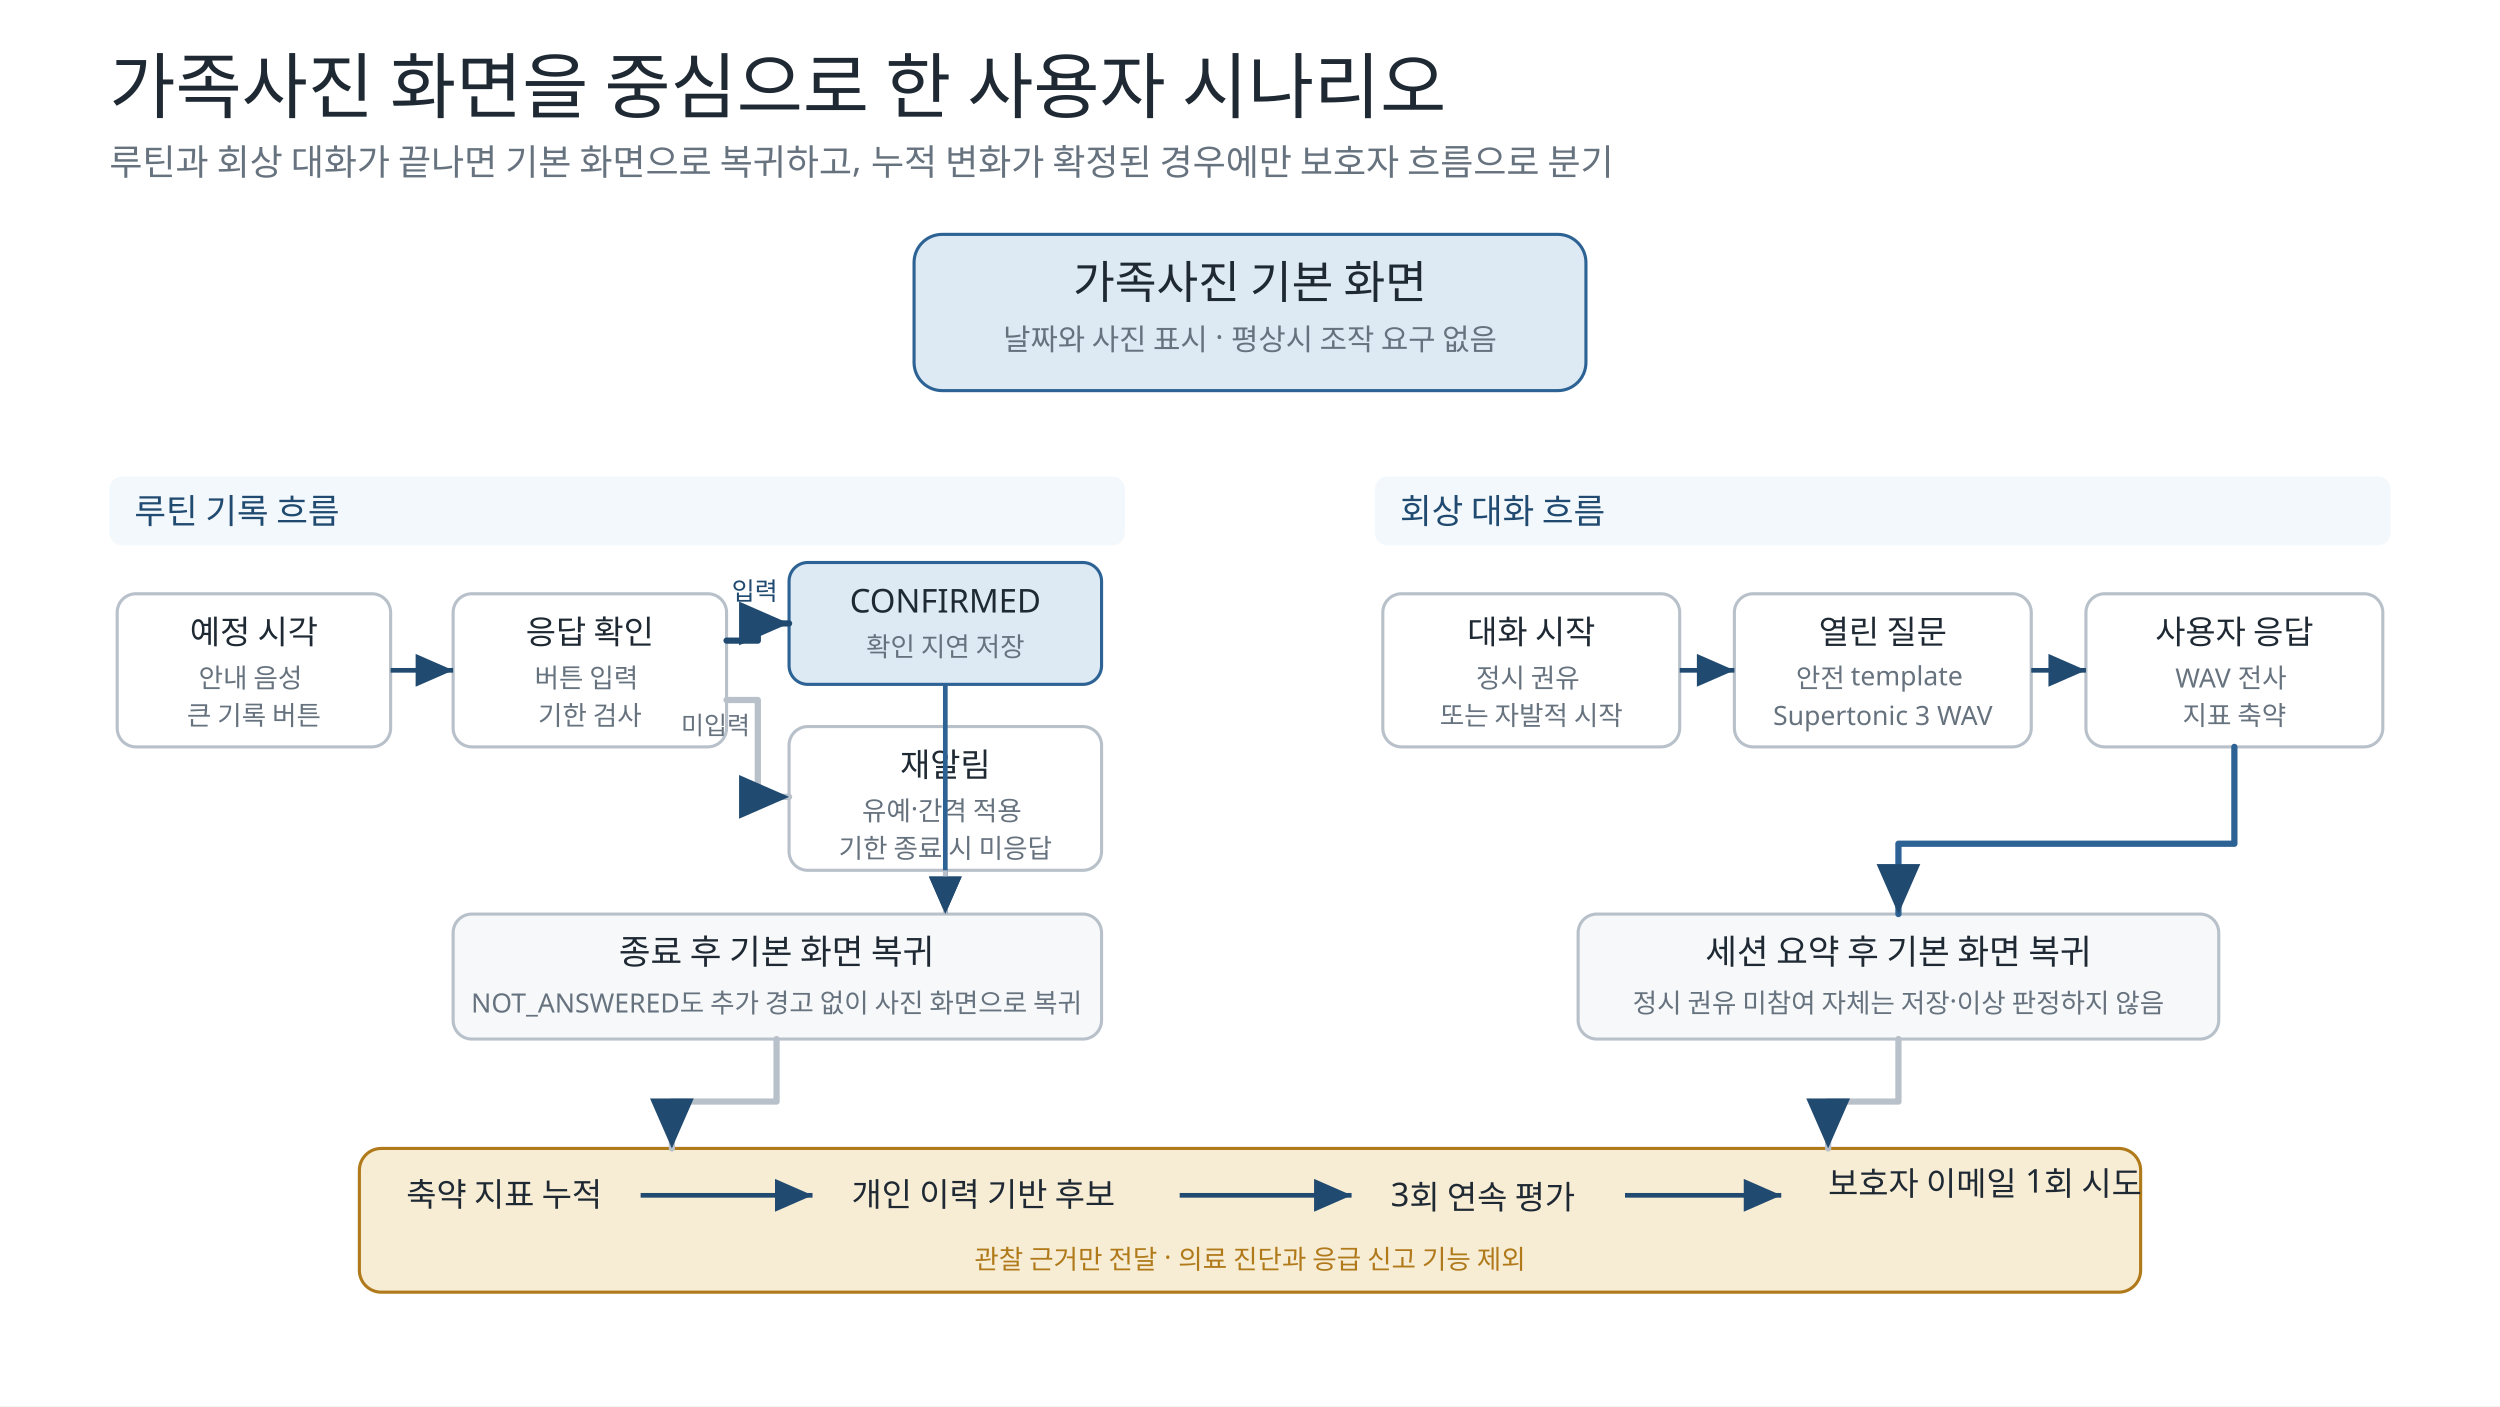
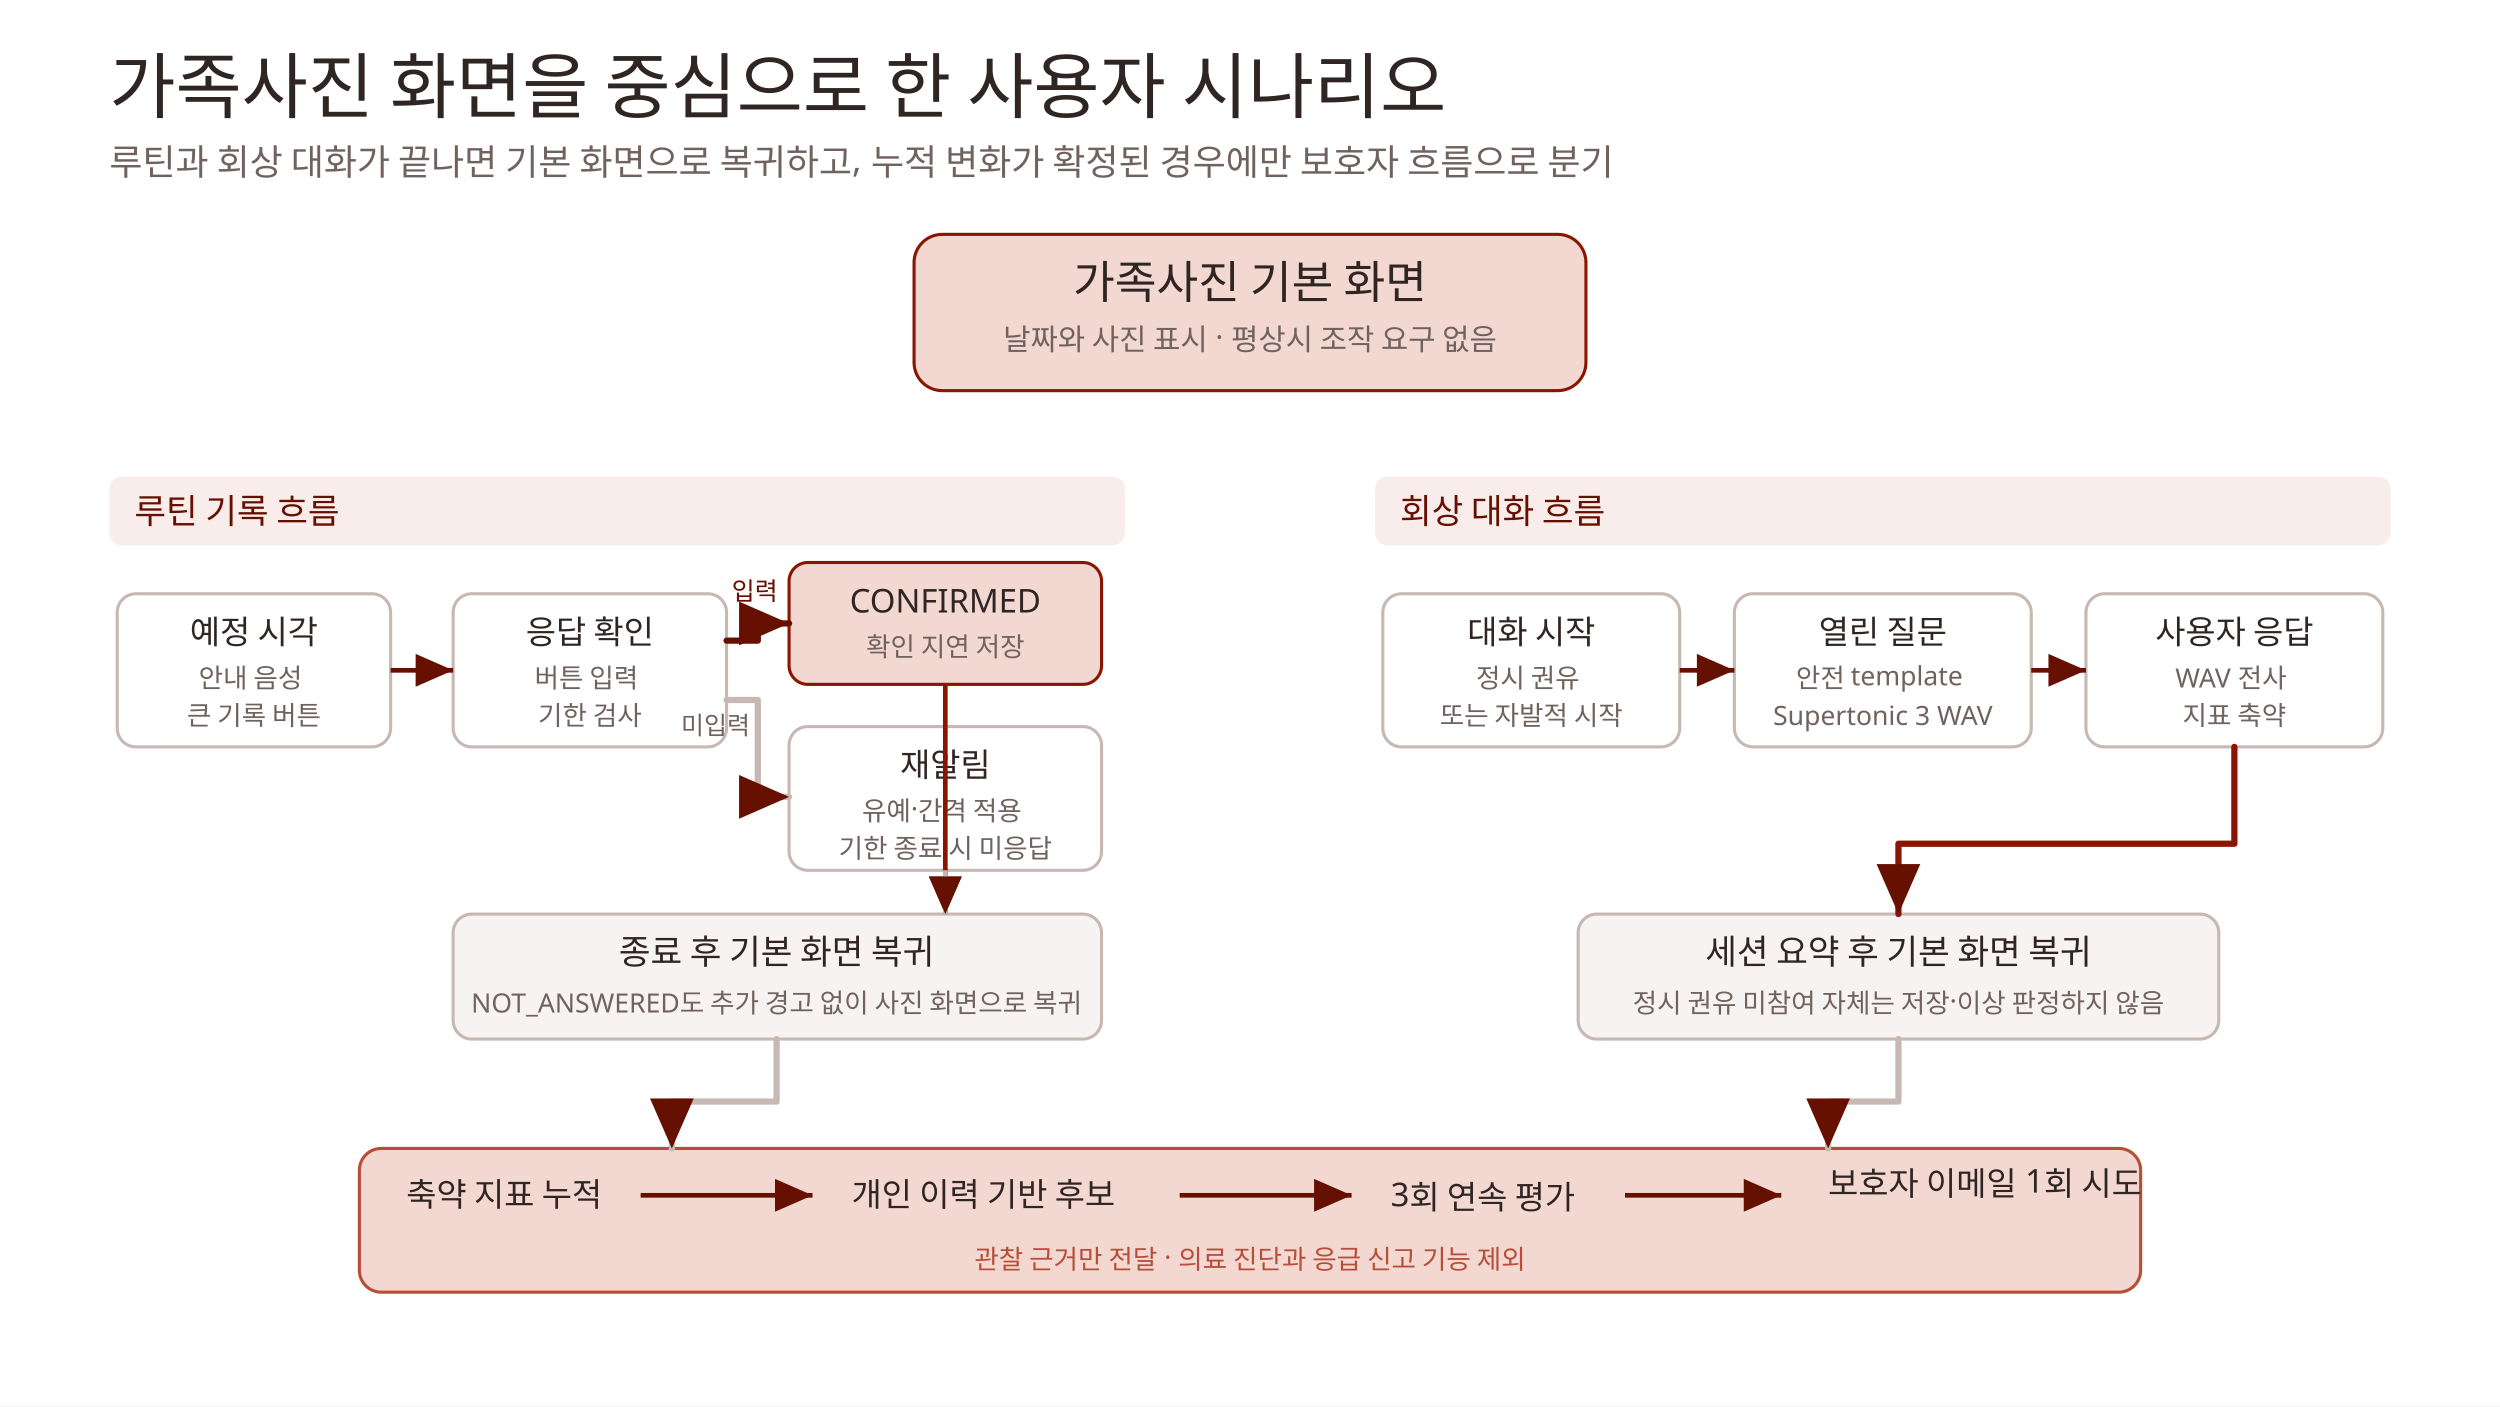
<svg xmlns="http://www.w3.org/2000/svg" width="1600" height="900" viewBox="0 0 1600 900">
  <defs>
    <marker id="arrow" markerWidth="10" markerHeight="10" refX="8" refY="3.5" orient="auto" markerUnits="strokeWidth">
-       <path d="M0,0 L0,7 L8,3.5 z" fill="#214A70" />
+       <path d="M0,0 L0,7 L8,3.5 z" fill="#651000" />
    </marker>
  </defs>
  <rect width="1600" height="900" fill="#FFFFFF" />
-   <text x="70" y="72" fill="#1F2933" font-family="Apple SD Gothic Neo, Arial Unicode MS, sans-serif" font-size="46" font-weight="500" text-anchor="start" letter-spacing="0">가족사진 화면을 중심으로 한 사용자 시나리오</text>
-   <text x="70" y="112" fill="#66727E" font-family="Apple SD Gothic Neo, Arial Unicode MS, sans-serif" font-size="23" font-weight="400" text-anchor="start" letter-spacing="0">루틴과 회상 대화가 끝나면 기본 화면으로 복귀하고, 누적 변화가 확정된 경우에만 보호자 흐름으로 분기</text>
-   <rect x="585" y="150" width="430" height="100" rx="18" fill="#DDEAF4" stroke="#2D6294" stroke-width="2" />
-   <text x="800" y="191" fill="#1F2933" font-family="Apple SD Gothic Neo, Arial Unicode MS, sans-serif" font-size="29" font-weight="500" text-anchor="middle" letter-spacing="0">가족사진 기본 화면</text>
-   <text x="800" y="224" fill="#66727E" font-family="Apple SD Gothic Neo, Arial Unicode MS, sans-serif" font-size="19" font-weight="400" text-anchor="middle" letter-spacing="0">날짜와 사진 표시 · 평상시 조작 요구 없음</text>
-   <rect x="70" y="305" width="650" height="44" rx="8" fill="#F3F8FC" stroke="none" stroke-width="0" />
-   <text x="86" y="335" fill="#214A70" font-family="Apple SD Gothic Neo, Arial Unicode MS, sans-serif" font-size="22" font-weight="500" text-anchor="start" letter-spacing="0">루틴 기록 흐름</text>
-   <rect x="880" y="305" width="650" height="44" rx="8" fill="#F3F8FC" stroke="none" stroke-width="0" />
-   <text x="896" y="335" fill="#214A70" font-family="Apple SD Gothic Neo, Arial Unicode MS, sans-serif" font-size="22" font-weight="500" text-anchor="start" letter-spacing="0">회상 대화 흐름</text>
-   <rect x="75" y="380" width="175" height="98" rx="12" fill="#FFFFFF" stroke="#B8C1CA" stroke-width="2" />
-   <text x="162.5" y="412" fill="#1F2933" font-family="Apple SD Gothic Neo, Arial Unicode MS, sans-serif" font-size="21" font-weight="500" text-anchor="middle" letter-spacing="0">예정 시각</text>
-   <text x="162.5" y="440" fill="#66727E" font-family="Apple SD Gothic Neo, Arial Unicode MS, sans-serif" font-size="17" font-weight="400" text-anchor="middle">
+   <text x="70" y="72" fill="#2F2523" font-family="Apple SD Gothic Neo, Arial Unicode MS, sans-serif" font-size="46" font-weight="500" text-anchor="start" letter-spacing="0">가족사진 화면을 중심으로 한 사용자 시나리오</text>
+   <text x="70" y="112" fill="#6F625F" font-family="Apple SD Gothic Neo, Arial Unicode MS, sans-serif" font-size="23" font-weight="400" text-anchor="start" letter-spacing="0">루틴과 회상 대화가 끝나면 기본 화면으로 복귀하고, 누적 변화가 확정된 경우에만 보호자 흐름으로 분기</text>
+   <rect x="585" y="150" width="430" height="100" rx="18" fill="#F3D7D1" stroke="#8A1601" stroke-width="2" />
+   <text x="800" y="191" fill="#2F2523" font-family="Apple SD Gothic Neo, Arial Unicode MS, sans-serif" font-size="29" font-weight="500" text-anchor="middle" letter-spacing="0">가족사진 기본 화면</text>
+   <text x="800" y="224" fill="#6F625F" font-family="Apple SD Gothic Neo, Arial Unicode MS, sans-serif" font-size="19" font-weight="400" text-anchor="middle" letter-spacing="0">날짜와 사진 표시 · 평상시 조작 요구 없음</text>
+   <rect x="70" y="305" width="650" height="44" rx="8" fill="#F8EDEA" stroke="none" stroke-width="0" />
+   <text x="86" y="335" fill="#651000" font-family="Apple SD Gothic Neo, Arial Unicode MS, sans-serif" font-size="22" font-weight="500" text-anchor="start" letter-spacing="0">루틴 기록 흐름</text>
+   <rect x="880" y="305" width="650" height="44" rx="8" fill="#F8EDEA" stroke="none" stroke-width="0" />
+   <text x="896" y="335" fill="#651000" font-family="Apple SD Gothic Neo, Arial Unicode MS, sans-serif" font-size="22" font-weight="500" text-anchor="start" letter-spacing="0">회상 대화 흐름</text>
+   <rect x="75" y="380" width="175" height="98" rx="12" fill="#FFFFFF" stroke="#C8B8B4" stroke-width="2" />
+   <text x="162.5" y="412" fill="#2F2523" font-family="Apple SD Gothic Neo, Arial Unicode MS, sans-serif" font-size="21" font-weight="500" text-anchor="middle" letter-spacing="0">예정 시각</text>
+   <text x="162.5" y="440" fill="#6F625F" font-family="Apple SD Gothic Neo, Arial Unicode MS, sans-serif" font-size="17" font-weight="400" text-anchor="middle">
    <tspan x="162.5" dy="0">안내 음성</tspan>
    <tspan x="162.5" dy="24">큰 기록 버튼</tspan>
  </text>
-   <rect x="290" y="380" width="175" height="98" rx="12" fill="#FFFFFF" stroke="#B8C1CA" stroke-width="2" />
-   <text x="377.5" y="412" fill="#1F2933" font-family="Apple SD Gothic Neo, Arial Unicode MS, sans-serif" font-size="21" font-weight="500" text-anchor="middle" letter-spacing="0">응답 확인</text>
-   <text x="377.5" y="440" fill="#66727E" font-family="Apple SD Gothic Neo, Arial Unicode MS, sans-serif" font-size="17" font-weight="400" text-anchor="middle">
+   <rect x="290" y="380" width="175" height="98" rx="12" fill="#FFFFFF" stroke="#C8B8B4" stroke-width="2" />
+   <text x="377.5" y="412" fill="#2F2523" font-family="Apple SD Gothic Neo, Arial Unicode MS, sans-serif" font-size="21" font-weight="500" text-anchor="middle" letter-spacing="0">응답 확인</text>
+   <text x="377.5" y="440" fill="#6F625F" font-family="Apple SD Gothic Neo, Arial Unicode MS, sans-serif" font-size="17" font-weight="400" text-anchor="middle">
    <tspan x="377.5" dy="0">버튼 입력</tspan>
    <tspan x="377.5" dy="24">기한 검사</tspan>
  </text>
-   <rect x="505" y="360" width="200" height="78" rx="12" fill="#DDEAF4" stroke="#2D6294" stroke-width="2" />
-   <text x="605" y="392" fill="#1F2933" font-family="Apple SD Gothic Neo, Arial Unicode MS, sans-serif" font-size="21" font-weight="500" text-anchor="middle" letter-spacing="0">CONFIRMED</text>
-   <text x="605" y="420" fill="#66727E" font-family="Apple SD Gothic Neo, Arial Unicode MS, sans-serif" font-size="17" font-weight="400" text-anchor="middle">
+   <rect x="505" y="360" width="200" height="78" rx="12" fill="#F3D7D1" stroke="#8A1601" stroke-width="2" />
+   <text x="605" y="392" fill="#2F2523" font-family="Apple SD Gothic Neo, Arial Unicode MS, sans-serif" font-size="21" font-weight="500" text-anchor="middle" letter-spacing="0">CONFIRMED</text>
+   <text x="605" y="420" fill="#6F625F" font-family="Apple SD Gothic Neo, Arial Unicode MS, sans-serif" font-size="17" font-weight="400" text-anchor="middle">
    <tspan x="605" dy="0">확인 지연 저장</tspan>
  </text>
-   <rect x="505" y="465" width="200" height="92" rx="12" fill="#FFFFFF" stroke="#B8C1CA" stroke-width="2" />
-   <text x="605" y="497" fill="#1F2933" font-family="Apple SD Gothic Neo, Arial Unicode MS, sans-serif" font-size="21" font-weight="500" text-anchor="middle" letter-spacing="0">재알림</text>
-   <text x="605" y="525" fill="#66727E" font-family="Apple SD Gothic Neo, Arial Unicode MS, sans-serif" font-size="17" font-weight="400" text-anchor="middle">
+   <rect x="505" y="465" width="200" height="92" rx="12" fill="#FFFFFF" stroke="#C8B8B4" stroke-width="2" />
+   <text x="605" y="497" fill="#2F2523" font-family="Apple SD Gothic Neo, Arial Unicode MS, sans-serif" font-size="21" font-weight="500" text-anchor="middle" letter-spacing="0">재알림</text>
+   <text x="605" y="525" fill="#6F625F" font-family="Apple SD Gothic Neo, Arial Unicode MS, sans-serif" font-size="17" font-weight="400" text-anchor="middle">
    <tspan x="605" dy="0">유예·간격 적용</tspan>
    <tspan x="605" dy="24">기한 종료 시 미응답</tspan>
  </text>
-   <line x1="250" y1="429" x2="290" y2="429" stroke="#214A70" stroke-width="3" marker-end="url(#arrow)" />
-   <polyline points="465,410 485,410 485,399 505,399" fill="none" stroke="#214A70" stroke-width="4" stroke-linejoin="round" stroke-linecap="round" marker-end="url(#arrow)" />
-   <text x="483" y="384" fill="#214A70" font-family="Apple SD Gothic Neo, Arial Unicode MS, sans-serif" font-size="16" font-weight="400" text-anchor="middle" letter-spacing="0">입력</text>
-   <polyline points="465,448 485,448 485,510 505,510" fill="none" stroke="#B8C1CA" stroke-width="4" stroke-linejoin="round" stroke-linecap="round" marker-end="url(#arrow)" />
-   <text x="480" y="470" fill="#66727E" font-family="Apple SD Gothic Neo, Arial Unicode MS, sans-serif" font-size="16" font-weight="400" text-anchor="end" letter-spacing="0">미입력</text>
-   <rect x="290" y="585" width="415" height="80" rx="12" fill="#F6F8FA" stroke="#B8C1CA" stroke-width="2" />
-   <text x="497" y="617" fill="#1F2933" font-family="Apple SD Gothic Neo, Arial Unicode MS, sans-serif" font-size="22" font-weight="400" text-anchor="middle" letter-spacing="0">종료 후 기본 화면 복귀</text>
-   <text x="497" y="648" fill="#66727E" font-family="Apple SD Gothic Neo, Arial Unicode MS, sans-serif" font-size="17" font-weight="400" text-anchor="middle" letter-spacing="0">NOT_ANSWERED도 추가 경고 없이 사진 화면으로 복귀</text>
-   <line x1="605" y1="438" x2="605" y2="585" stroke="#2D6294" stroke-width="3" marker-end="url(#arrow)" />
-   <line x1="605" y1="557" x2="605" y2="585" stroke="#B8C1CA" stroke-width="3" marker-end="url(#arrow)" />
-   <rect x="885" y="380" width="190" height="98" rx="12" fill="#FFFFFF" stroke="#B8C1CA" stroke-width="2" />
-   <text x="980" y="412" fill="#1F2933" font-family="Apple SD Gothic Neo, Arial Unicode MS, sans-serif" font-size="21" font-weight="500" text-anchor="middle" letter-spacing="0">대화 시작</text>
-   <text x="980" y="440" fill="#66727E" font-family="Apple SD Gothic Neo, Arial Unicode MS, sans-serif" font-size="17" font-weight="400" text-anchor="middle">
+   <line x1="250" y1="429" x2="290" y2="429" stroke="#651000" stroke-width="3" marker-end="url(#arrow)" />
+   <polyline points="465,410 485,410 485,399 505,399" fill="none" stroke="#651000" stroke-width="4" stroke-linejoin="round" stroke-linecap="round" marker-end="url(#arrow)" />
+   <text x="483" y="384" fill="#651000" font-family="Apple SD Gothic Neo, Arial Unicode MS, sans-serif" font-size="16" font-weight="400" text-anchor="middle" letter-spacing="0">입력</text>
+   <polyline points="465,448 485,448 485,510 505,510" fill="none" stroke="#C8B8B4" stroke-width="4" stroke-linejoin="round" stroke-linecap="round" marker-end="url(#arrow)" />
+   <text x="480" y="470" fill="#6F625F" font-family="Apple SD Gothic Neo, Arial Unicode MS, sans-serif" font-size="16" font-weight="400" text-anchor="end" letter-spacing="0">미입력</text>
+   <rect x="290" y="585" width="415" height="80" rx="12" fill="#F6F3F2" stroke="#C8B8B4" stroke-width="2" />
+   <text x="497" y="617" fill="#2F2523" font-family="Apple SD Gothic Neo, Arial Unicode MS, sans-serif" font-size="22" font-weight="400" text-anchor="middle" letter-spacing="0">종료 후 기본 화면 복귀</text>
+   <text x="497" y="648" fill="#6F625F" font-family="Apple SD Gothic Neo, Arial Unicode MS, sans-serif" font-size="17" font-weight="400" text-anchor="middle" letter-spacing="0">NOT_ANSWERED도 추가 경고 없이 사진 화면으로 복귀</text>
+   <line x1="605" y1="438" x2="605" y2="585" stroke="#8A1601" stroke-width="3" marker-end="url(#arrow)" />
+   <line x1="605" y1="557" x2="605" y2="585" stroke="#C8B8B4" stroke-width="3" marker-end="url(#arrow)" />
+   <rect x="885" y="380" width="190" height="98" rx="12" fill="#FFFFFF" stroke="#C8B8B4" stroke-width="2" />
+   <text x="980" y="412" fill="#2F2523" font-family="Apple SD Gothic Neo, Arial Unicode MS, sans-serif" font-size="21" font-weight="500" text-anchor="middle" letter-spacing="0">대화 시작</text>
+   <text x="980" y="440" fill="#6F625F" font-family="Apple SD Gothic Neo, Arial Unicode MS, sans-serif" font-size="17" font-weight="400" text-anchor="middle">
    <tspan x="980" dy="0">정시 권유</tspan>
    <tspan x="980" dy="24">또는 자발적 시작</tspan>
  </text>
-   <rect x="1110" y="380" width="190" height="98" rx="12" fill="#FFFFFF" stroke="#B8C1CA" stroke-width="2" />
-   <text x="1205" y="412" fill="#1F2933" font-family="Apple SD Gothic Neo, Arial Unicode MS, sans-serif" font-size="21" font-weight="500" text-anchor="middle" letter-spacing="0">열린 질문</text>
-   <text x="1205" y="440" fill="#66727E" font-family="Apple SD Gothic Neo, Arial Unicode MS, sans-serif" font-size="17" font-weight="400" text-anchor="middle">
+   <rect x="1110" y="380" width="190" height="98" rx="12" fill="#FFFFFF" stroke="#C8B8B4" stroke-width="2" />
+   <text x="1205" y="412" fill="#2F2523" font-family="Apple SD Gothic Neo, Arial Unicode MS, sans-serif" font-size="21" font-weight="500" text-anchor="middle" letter-spacing="0">열린 질문</text>
+   <text x="1205" y="440" fill="#6F625F" font-family="Apple SD Gothic Neo, Arial Unicode MS, sans-serif" font-size="17" font-weight="400" text-anchor="middle">
    <tspan x="1205" dy="0">안전 template</tspan>
    <tspan x="1205" dy="24">Supertonic 3 WAV</tspan>
  </text>
-   <rect x="1335" y="380" width="190" height="98" rx="12" fill="#FFFFFF" stroke="#B8C1CA" stroke-width="2" />
-   <text x="1430" y="412" fill="#1F2933" font-family="Apple SD Gothic Neo, Arial Unicode MS, sans-serif" font-size="21" font-weight="500" text-anchor="middle" letter-spacing="0">사용자 응답</text>
-   <text x="1430" y="440" fill="#66727E" font-family="Apple SD Gothic Neo, Arial Unicode MS, sans-serif" font-size="17" font-weight="400" text-anchor="middle">
+   <rect x="1335" y="380" width="190" height="98" rx="12" fill="#FFFFFF" stroke="#C8B8B4" stroke-width="2" />
+   <text x="1430" y="412" fill="#2F2523" font-family="Apple SD Gothic Neo, Arial Unicode MS, sans-serif" font-size="21" font-weight="500" text-anchor="middle" letter-spacing="0">사용자 응답</text>
+   <text x="1430" y="440" fill="#6F625F" font-family="Apple SD Gothic Neo, Arial Unicode MS, sans-serif" font-size="17" font-weight="400" text-anchor="middle">
    <tspan x="1430" dy="0">WAV 전사</tspan>
    <tspan x="1430" dy="24">지표 축약</tspan>
  </text>
-   <line x1="1075" y1="429" x2="1110" y2="429" stroke="#214A70" stroke-width="3" marker-end="url(#arrow)" />
-   <line x1="1300" y1="429" x2="1335" y2="429" stroke="#214A70" stroke-width="3" marker-end="url(#arrow)" />
-   <rect x="1010" y="585" width="410" height="80" rx="12" fill="#F6F8FA" stroke="#B8C1CA" stroke-width="2" />
-   <text x="1215" y="617" fill="#1F2933" font-family="Apple SD Gothic Neo, Arial Unicode MS, sans-serif" font-size="22" font-weight="400" text-anchor="middle" letter-spacing="0">세션 요약 후 기본 화면 복귀</text>
-   <text x="1215" y="648" fill="#66727E" font-family="Apple SD Gothic Neo, Arial Unicode MS, sans-serif" font-size="17" font-weight="400" text-anchor="middle" letter-spacing="0">정시 권유 미참여 자체는 저장·이상 판정하지 않음</text>
-   <polyline points="1430,478 1430,540 1215,540 1215,585" fill="none" stroke="#2D6294" stroke-width="4" stroke-linejoin="round" stroke-linecap="round" marker-end="url(#arrow)" />
-   <rect x="230" y="735" width="1140" height="92" rx="14" fill="#F7ECD4" stroke="#B07A1B" stroke-width="2" />
-   <text x="260" y="772" fill="#1F2933" font-family="Apple SD Gothic Neo, Arial Unicode MS, sans-serif" font-size="21" font-weight="400" text-anchor="start" letter-spacing="0">축약 지표 누적</text>
-   <line x1="410" y1="765" x2="520" y2="765" stroke="#214A70" stroke-width="3" marker-end="url(#arrow)" />
-   <text x="545" y="772" fill="#1F2933" font-family="Apple SD Gothic Neo, Arial Unicode MS, sans-serif" font-size="21" font-weight="400" text-anchor="start" letter-spacing="0">개인 이력 기반 후보</text>
-   <line x1="755" y1="765" x2="865" y2="765" stroke="#214A70" stroke-width="3" marker-end="url(#arrow)" />
-   <text x="890" y="772" fill="#1F2933" font-family="Apple SD Gothic Neo, Arial Unicode MS, sans-serif" font-size="21" font-weight="400" text-anchor="start" letter-spacing="0">3회 연속 평가</text>
-   <line x1="1040" y1="765" x2="1140" y2="765" stroke="#214A70" stroke-width="3" marker-end="url(#arrow)" />
-   <text x="1170" y="765" fill="#1F2933" font-family="Apple SD Gothic Neo, Arial Unicode MS, sans-serif" font-size="21" font-weight="400" text-anchor="start" letter-spacing="0">보호자 이메일 1회 시도</text>
-   <text x="800" y="812" fill="#B07A1B" font-family="Apple SD Gothic Neo, Arial Unicode MS, sans-serif" font-size="17" font-weight="400" text-anchor="middle" letter-spacing="0">관찰 근거만 전달 · 의료 진단과 응급 신고 기능 제외</text>
-   <polyline points="497,665 497,705 430,705 430,735" fill="none" stroke="#B8C1CA" stroke-width="4" stroke-linejoin="round" stroke-linecap="round" marker-end="url(#arrow)" />
-   <polyline points="1215,665 1215,705 1170,705 1170,735" fill="none" stroke="#B8C1CA" stroke-width="4" stroke-linejoin="round" stroke-linecap="round" marker-end="url(#arrow)" />
+   <line x1="1075" y1="429" x2="1110" y2="429" stroke="#651000" stroke-width="3" marker-end="url(#arrow)" />
+   <line x1="1300" y1="429" x2="1335" y2="429" stroke="#651000" stroke-width="3" marker-end="url(#arrow)" />
+   <rect x="1010" y="585" width="410" height="80" rx="12" fill="#F6F3F2" stroke="#C8B8B4" stroke-width="2" />
+   <text x="1215" y="617" fill="#2F2523" font-family="Apple SD Gothic Neo, Arial Unicode MS, sans-serif" font-size="22" font-weight="400" text-anchor="middle" letter-spacing="0">세션 요약 후 기본 화면 복귀</text>
+   <text x="1215" y="648" fill="#6F625F" font-family="Apple SD Gothic Neo, Arial Unicode MS, sans-serif" font-size="17" font-weight="400" text-anchor="middle" letter-spacing="0">정시 권유 미참여 자체는 저장·이상 판정하지 않음</text>
+   <polyline points="1430,478 1430,540 1215,540 1215,585" fill="none" stroke="#8A1601" stroke-width="4" stroke-linejoin="round" stroke-linecap="round" marker-end="url(#arrow)" />
+   <rect x="230" y="735" width="1140" height="92" rx="14" fill="#F3D7D1" stroke="#B64E38" stroke-width="2" />
+   <text x="260" y="772" fill="#2F2523" font-family="Apple SD Gothic Neo, Arial Unicode MS, sans-serif" font-size="21" font-weight="400" text-anchor="start" letter-spacing="0">축약 지표 누적</text>
+   <line x1="410" y1="765" x2="520" y2="765" stroke="#651000" stroke-width="3" marker-end="url(#arrow)" />
+   <text x="545" y="772" fill="#2F2523" font-family="Apple SD Gothic Neo, Arial Unicode MS, sans-serif" font-size="21" font-weight="400" text-anchor="start" letter-spacing="0">개인 이력 기반 후보</text>
+   <line x1="755" y1="765" x2="865" y2="765" stroke="#651000" stroke-width="3" marker-end="url(#arrow)" />
+   <text x="890" y="772" fill="#2F2523" font-family="Apple SD Gothic Neo, Arial Unicode MS, sans-serif" font-size="21" font-weight="400" text-anchor="start" letter-spacing="0">3회 연속 평가</text>
+   <line x1="1040" y1="765" x2="1140" y2="765" stroke="#651000" stroke-width="3" marker-end="url(#arrow)" />
+   <text x="1170" y="765" fill="#2F2523" font-family="Apple SD Gothic Neo, Arial Unicode MS, sans-serif" font-size="21" font-weight="400" text-anchor="start" letter-spacing="0">보호자 이메일 1회 시도</text>
+   <text x="800" y="812" fill="#B64E38" font-family="Apple SD Gothic Neo, Arial Unicode MS, sans-serif" font-size="17" font-weight="400" text-anchor="middle" letter-spacing="0">관찰 근거만 전달 · 의료 진단과 응급 신고 기능 제외</text>
+   <polyline points="497,665 497,705 430,705 430,735" fill="none" stroke="#C8B8B4" stroke-width="4" stroke-linejoin="round" stroke-linecap="round" marker-end="url(#arrow)" />
+   <polyline points="1215,665 1215,705 1170,705 1170,735" fill="none" stroke="#C8B8B4" stroke-width="4" stroke-linejoin="round" stroke-linecap="round" marker-end="url(#arrow)" />
</svg>
